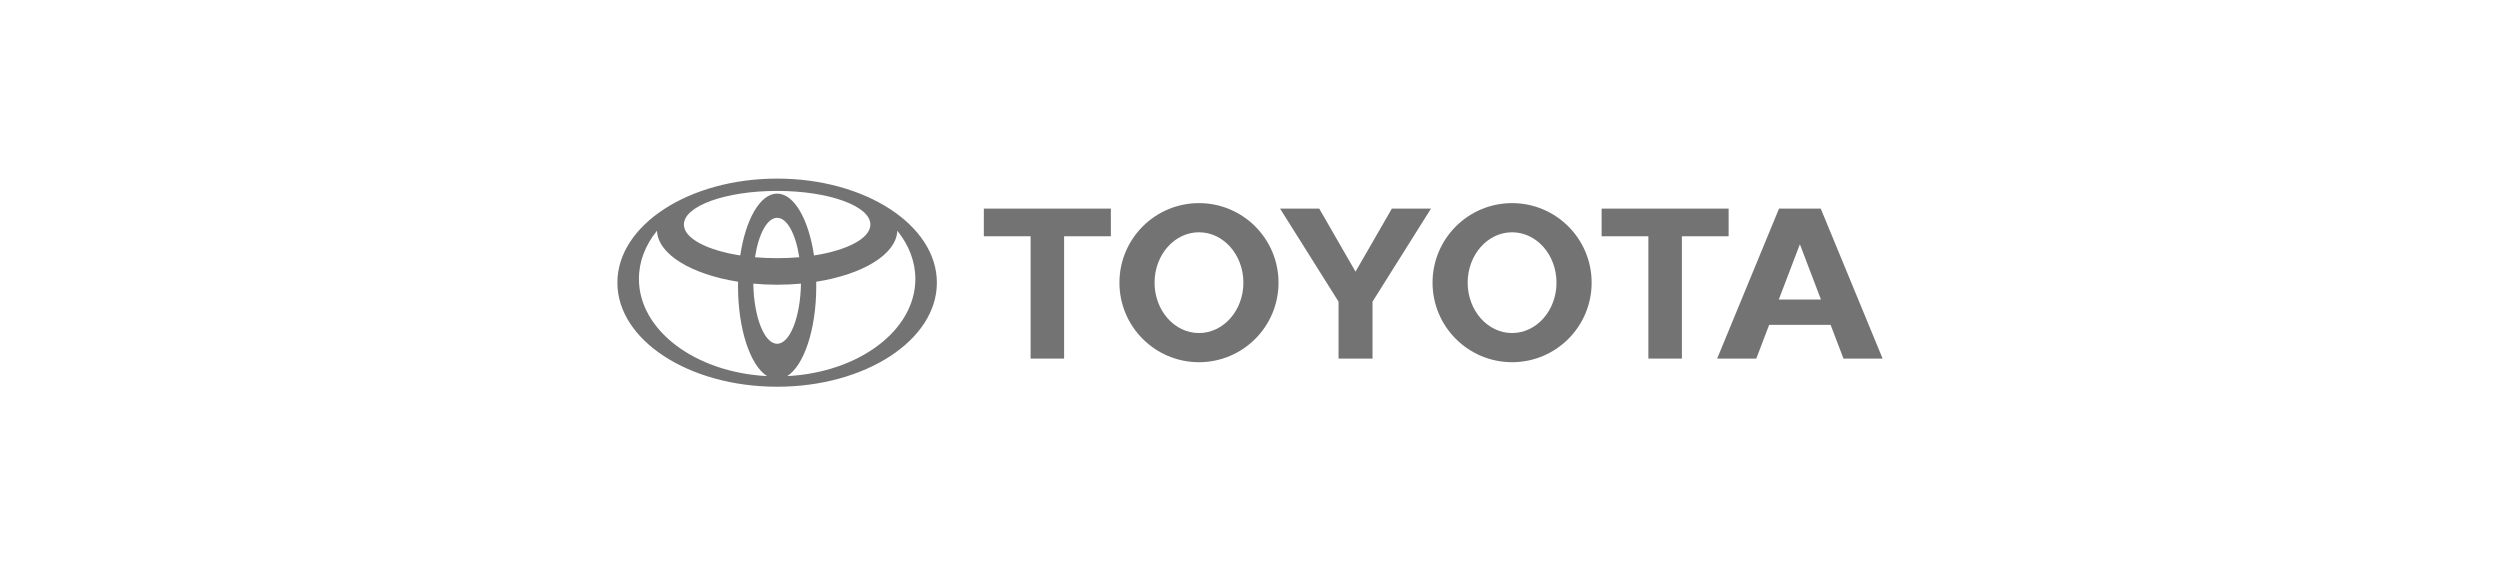
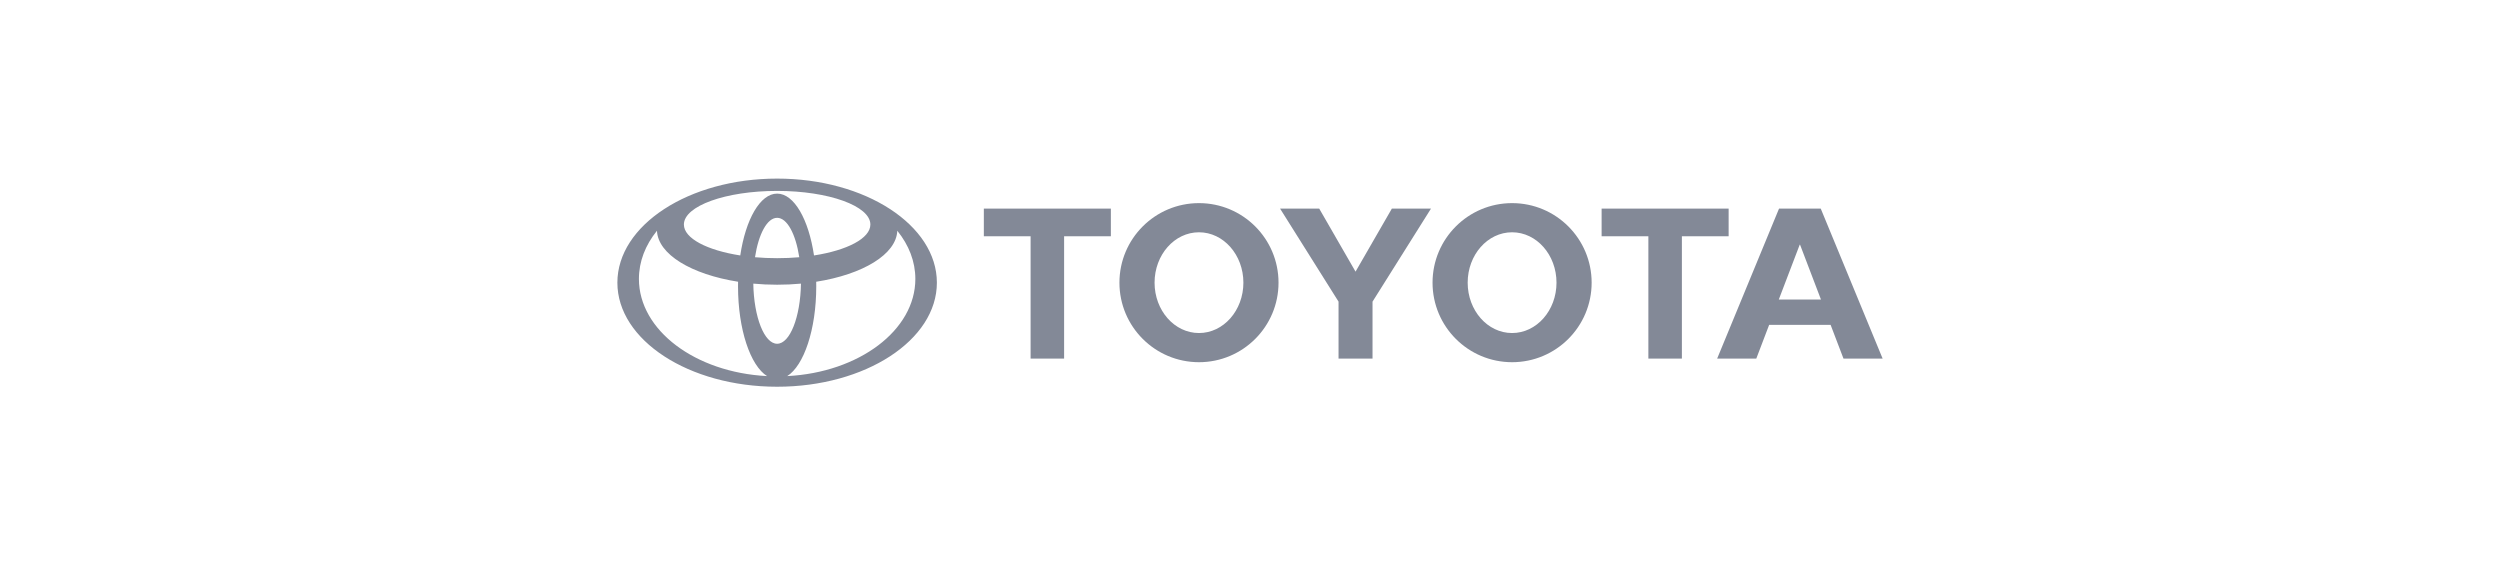
<svg xmlns="http://www.w3.org/2000/svg" version="1.1" x="0px" y="0px" viewBox="0 0 398 90" style="enable-background:new 0 0 398 90;" xml:space="preserve">
  <g id="toyota">
-     <path style="fill-rule:evenodd;clip-rule:evenodd;fill:#737373;" d="M122.126,59.882c-2.667-1.671-4.632-7.435-4.632-14.285   c0-0.252,0.002-0.5,0.007-0.748l0,0l0.003,0.004l0,0c-7.418-1.166-12.778-4.36-12.915-8.136l0,0l-0.022,0.043l0,0   c-1.815,2.256-2.851,4.864-2.851,7.642c0,8.177,8.976,14.877,20.361,15.469l0,0L122.126,59.882L122.126,59.882L122.126,59.882z    M98.287,45c0-9.149,11.386-16.568,25.432-16.568c14.046,0,25.432,7.418,25.432,16.568c0,9.15-11.387,16.568-25.432,16.568   C109.674,61.568,98.287,54.149,98.287,45L98.287,45L98.287,45L98.287,45z M123.72,30.823c2.712,0,5.018,4.113,5.872,9.853l0,0   l0.003-0.009l0,0c5.275-0.821,8.969-2.716,8.969-4.92c0-2.958-6.647-5.354-14.844-5.354c-8.198,0-14.844,2.396-14.844,5.354   c0,2.204,3.693,4.098,8.969,4.92l0,0l0.003,0.009l0,0C118.702,34.936,121.009,30.823,123.72,30.823L123.72,30.823L123.72,30.823   L123.72,30.823z M125.362,59.873c11.385-0.592,20.362-7.292,20.362-15.469c0-2.779-1.037-5.387-2.852-7.642l0,0l-0.022-0.043l0,0   c-0.137,3.777-5.495,6.971-12.914,8.136l0,0l0.003-0.004l0,0c0.005,0.248,0.008,0.496,0.008,0.748   c0,6.849-1.966,12.614-4.632,14.285l0,0L125.362,59.873L125.362,59.873L125.362,59.873z M123.72,41.102   c1.215,0,2.396-0.052,3.526-0.151l0,0l-0.002,0.001l0,0c-0.562-3.679-1.928-6.275-3.524-6.275c-1.596,0-2.962,2.597-3.524,6.275   l0,0l-0.002-0.001l0,0C121.324,41.05,122.505,41.102,123.72,41.102L123.72,41.102L123.72,41.102L123.72,41.102z M123.72,54.726   c2.041,0,3.707-4.248,3.795-9.577l0,0l0.011,0.004l0,0c-1.23,0.114-2.503,0.174-3.806,0.174c-1.304,0-2.576-0.06-3.806-0.174l0,0   l0.011-0.004l0,0C120.013,50.478,121.678,54.726,123.72,54.726L123.72,54.726L123.72,54.726L123.72,54.726z" />
-     <path style="fill-rule:evenodd;clip-rule:evenodd;fill:#737373;" d="M228.061,45c0-6.993,5.669-12.663,12.663-12.663   c6.995,0,12.665,5.669,12.665,12.663c0,6.994-5.669,12.663-12.665,12.663C233.73,57.662,228.061,51.994,228.061,45L228.061,45   L228.061,45L228.061,45z M240.723,53.019c3.906,0,7.072-3.591,7.072-8.02c0-4.428-3.166-8.02-7.072-8.02   c-3.904,0-7.069,3.591-7.069,8.02C233.655,49.428,236.82,53.019,240.723,53.019L240.723,53.019L240.723,53.019L240.723,53.019z" />
-     <polygon style="fill-rule:evenodd;clip-rule:evenodd;fill:#737373;" points="267.756,37.613 267.756,57.088 262.421,57.088   262.421,37.613 262.438,37.613 254.977,37.613 254.977,33.21 275.198,33.21 275.198,37.613 267.774,37.613 267.756,37.613   267.756,37.613  " />
-     <path style="fill-rule:evenodd;clip-rule:evenodd;fill:#737373;" d="M281.653,51.715l-0.005,0.005l-2.046,5.367h-6.231   l9.851-23.877h3.322h3.318l9.852,23.877h-6.232l-2.047-5.367l-0.005-0.005h-4.886H281.653L281.653,51.715L281.653,51.715z    M286.542,47.685h3.357l-0.002,0.001l-3.332-8.739h-0.047l-3.334,8.739l-0.001-0.001H286.542L286.542,47.685L286.542,47.685z" />
-     <polygon style="fill-rule:evenodd;clip-rule:evenodd;fill:#737373;" points="169.406,37.613 169.406,57.088 164.071,57.088   164.071,37.613 164.089,37.613 156.627,37.613 156.627,33.21 176.849,33.21 176.849,37.613 169.425,37.613 169.406,37.613   169.406,37.613  " />
-     <path style="fill-rule:evenodd;clip-rule:evenodd;fill:#737373;" d="M178.214,45c0-6.993,5.67-12.663,12.664-12.663   c6.994,0,12.663,5.669,12.663,12.663c0,6.994-5.669,12.663-12.663,12.663C183.884,57.662,178.214,51.994,178.214,45L178.214,45   L178.214,45L178.214,45z M190.878,53.019c3.904,0,7.07-3.591,7.07-8.02c0-4.428-3.166-8.02-7.07-8.02   c-3.905,0-7.071,3.591-7.071,8.02C183.807,49.428,186.974,53.019,190.878,53.019L190.878,53.019L190.878,53.019L190.878,53.019z" />
-     <polygon style="fill-rule:evenodd;clip-rule:evenodd;fill:#737373;" points="215.801,57.088 218.506,57.088 218.506,48.133   218.506,48.021 227.814,33.21 221.584,33.21 215.801,43.246 210.019,33.21 203.787,33.21 213.096,48.021 213.096,48.133   213.096,57.088 215.801,57.088 215.801,57.088  " />
+     <path style="fill-rule:evenodd;clip-rule:evenodd;fill:#838997;" d="M122.126,59.882c-2.667-1.671-4.632-7.435-4.632-14.285   c0-0.252,0.002-0.5,0.007-0.748l0,0l0.003,0.004l0,0c-7.418-1.166-12.778-4.36-12.915-8.136l0,0l-0.022,0.043l0,0   c-1.815,2.256-2.851,4.864-2.851,7.642c0,8.177,8.976,14.877,20.361,15.469l0,0L122.126,59.882L122.126,59.882L122.126,59.882z    M98.287,45c0-9.149,11.386-16.568,25.432-16.568c14.046,0,25.432,7.418,25.432,16.568c0,9.15-11.387,16.568-25.432,16.568   C109.674,61.568,98.287,54.149,98.287,45L98.287,45L98.287,45L98.287,45z M123.72,30.823c2.712,0,5.018,4.113,5.872,9.853l0,0   l0.003-0.009l0,0c5.275-0.821,8.969-2.716,8.969-4.92c0-2.958-6.647-5.354-14.844-5.354c-8.198,0-14.844,2.396-14.844,5.354   c0,2.204,3.693,4.098,8.969,4.92l0,0l0.003,0.009l0,0C118.702,34.936,121.009,30.823,123.72,30.823L123.72,30.823L123.72,30.823   L123.72,30.823z M125.362,59.873c11.385-0.592,20.362-7.292,20.362-15.469c0-2.779-1.037-5.387-2.852-7.642l0,0l-0.022-0.043l0,0   c-0.137,3.777-5.495,6.971-12.914,8.136l0,0l0.003-0.004l0,0c0.005,0.248,0.008,0.496,0.008,0.748   c0,6.849-1.966,12.614-4.632,14.285l0,0L125.362,59.873L125.362,59.873L125.362,59.873z M123.72,41.102   c1.215,0,2.396-0.052,3.526-0.151l0,0l-0.002,0.001l0,0c-0.562-3.679-1.928-6.275-3.524-6.275c-1.596,0-2.962,2.597-3.524,6.275   l0,0l-0.002-0.001l0,0C121.324,41.05,122.505,41.102,123.72,41.102L123.72,41.102L123.72,41.102L123.72,41.102z M123.72,54.726   c2.041,0,3.707-4.248,3.795-9.577l0,0l0.011,0.004l0,0c-1.23,0.114-2.503,0.174-3.806,0.174c-1.304,0-2.576-0.06-3.806-0.174l0,0   l0.011-0.004l0,0C120.013,50.478,121.678,54.726,123.72,54.726L123.72,54.726L123.72,54.726L123.72,54.726z" />
+     <path style="fill-rule:evenodd;clip-rule:evenodd;fill:#838997;" d="M228.061,45c0-6.993,5.669-12.663,12.663-12.663   c6.995,0,12.665,5.669,12.665,12.663c0,6.994-5.669,12.663-12.665,12.663C233.73,57.662,228.061,51.994,228.061,45L228.061,45   L228.061,45L228.061,45z M240.723,53.019c3.906,0,7.072-3.591,7.072-8.02c0-4.428-3.166-8.02-7.072-8.02   c-3.904,0-7.069,3.591-7.069,8.02C233.655,49.428,236.82,53.019,240.723,53.019L240.723,53.019L240.723,53.019L240.723,53.019z" />
+     <polygon style="fill-rule:evenodd;clip-rule:evenodd;fill:#838997;" points="267.756,37.613 267.756,57.088 262.421,57.088   262.421,37.613 262.438,37.613 254.977,37.613 254.977,33.21 275.198,33.21 275.198,37.613 267.774,37.613 267.756,37.613   267.756,37.613  " />
+     <path style="fill-rule:evenodd;clip-rule:evenodd;fill:#838997;" d="M281.653,51.715l-0.005,0.005l-2.046,5.367h-6.231   l9.851-23.877h3.322h3.318l9.852,23.877h-6.232l-2.047-5.367l-0.005-0.005h-4.886H281.653L281.653,51.715L281.653,51.715z    M286.542,47.685h3.357l-0.002,0.001l-3.332-8.739h-0.047l-3.334,8.739l-0.001-0.001H286.542L286.542,47.685L286.542,47.685z" />
+     <polygon style="fill-rule:evenodd;clip-rule:evenodd;fill:#838997;" points="169.406,37.613 169.406,57.088 164.071,57.088   164.071,37.613 164.089,37.613 156.627,37.613 156.627,33.21 176.849,33.21 176.849,37.613 169.425,37.613 169.406,37.613   169.406,37.613  " />
+     <path style="fill-rule:evenodd;clip-rule:evenodd;fill:#838997;" d="M178.214,45c0-6.993,5.67-12.663,12.664-12.663   c6.994,0,12.663,5.669,12.663,12.663c0,6.994-5.669,12.663-12.663,12.663C183.884,57.662,178.214,51.994,178.214,45L178.214,45   L178.214,45L178.214,45z M190.878,53.019c3.904,0,7.07-3.591,7.07-8.02c0-4.428-3.166-8.02-7.07-8.02   c-3.905,0-7.071,3.591-7.071,8.02C183.807,49.428,186.974,53.019,190.878,53.019L190.878,53.019L190.878,53.019L190.878,53.019z" />
+     <polygon style="fill-rule:evenodd;clip-rule:evenodd;fill:#838997;" points="215.801,57.088 218.506,57.088 218.506,48.133   218.506,48.021 227.814,33.21 221.584,33.21 215.801,43.246 210.019,33.21 203.787,33.21 213.096,48.021 213.096,48.133   213.096,57.088 215.801,57.088 215.801,57.088  " />
  </g>
  <g id="Layer_1">
</g>
</svg>
